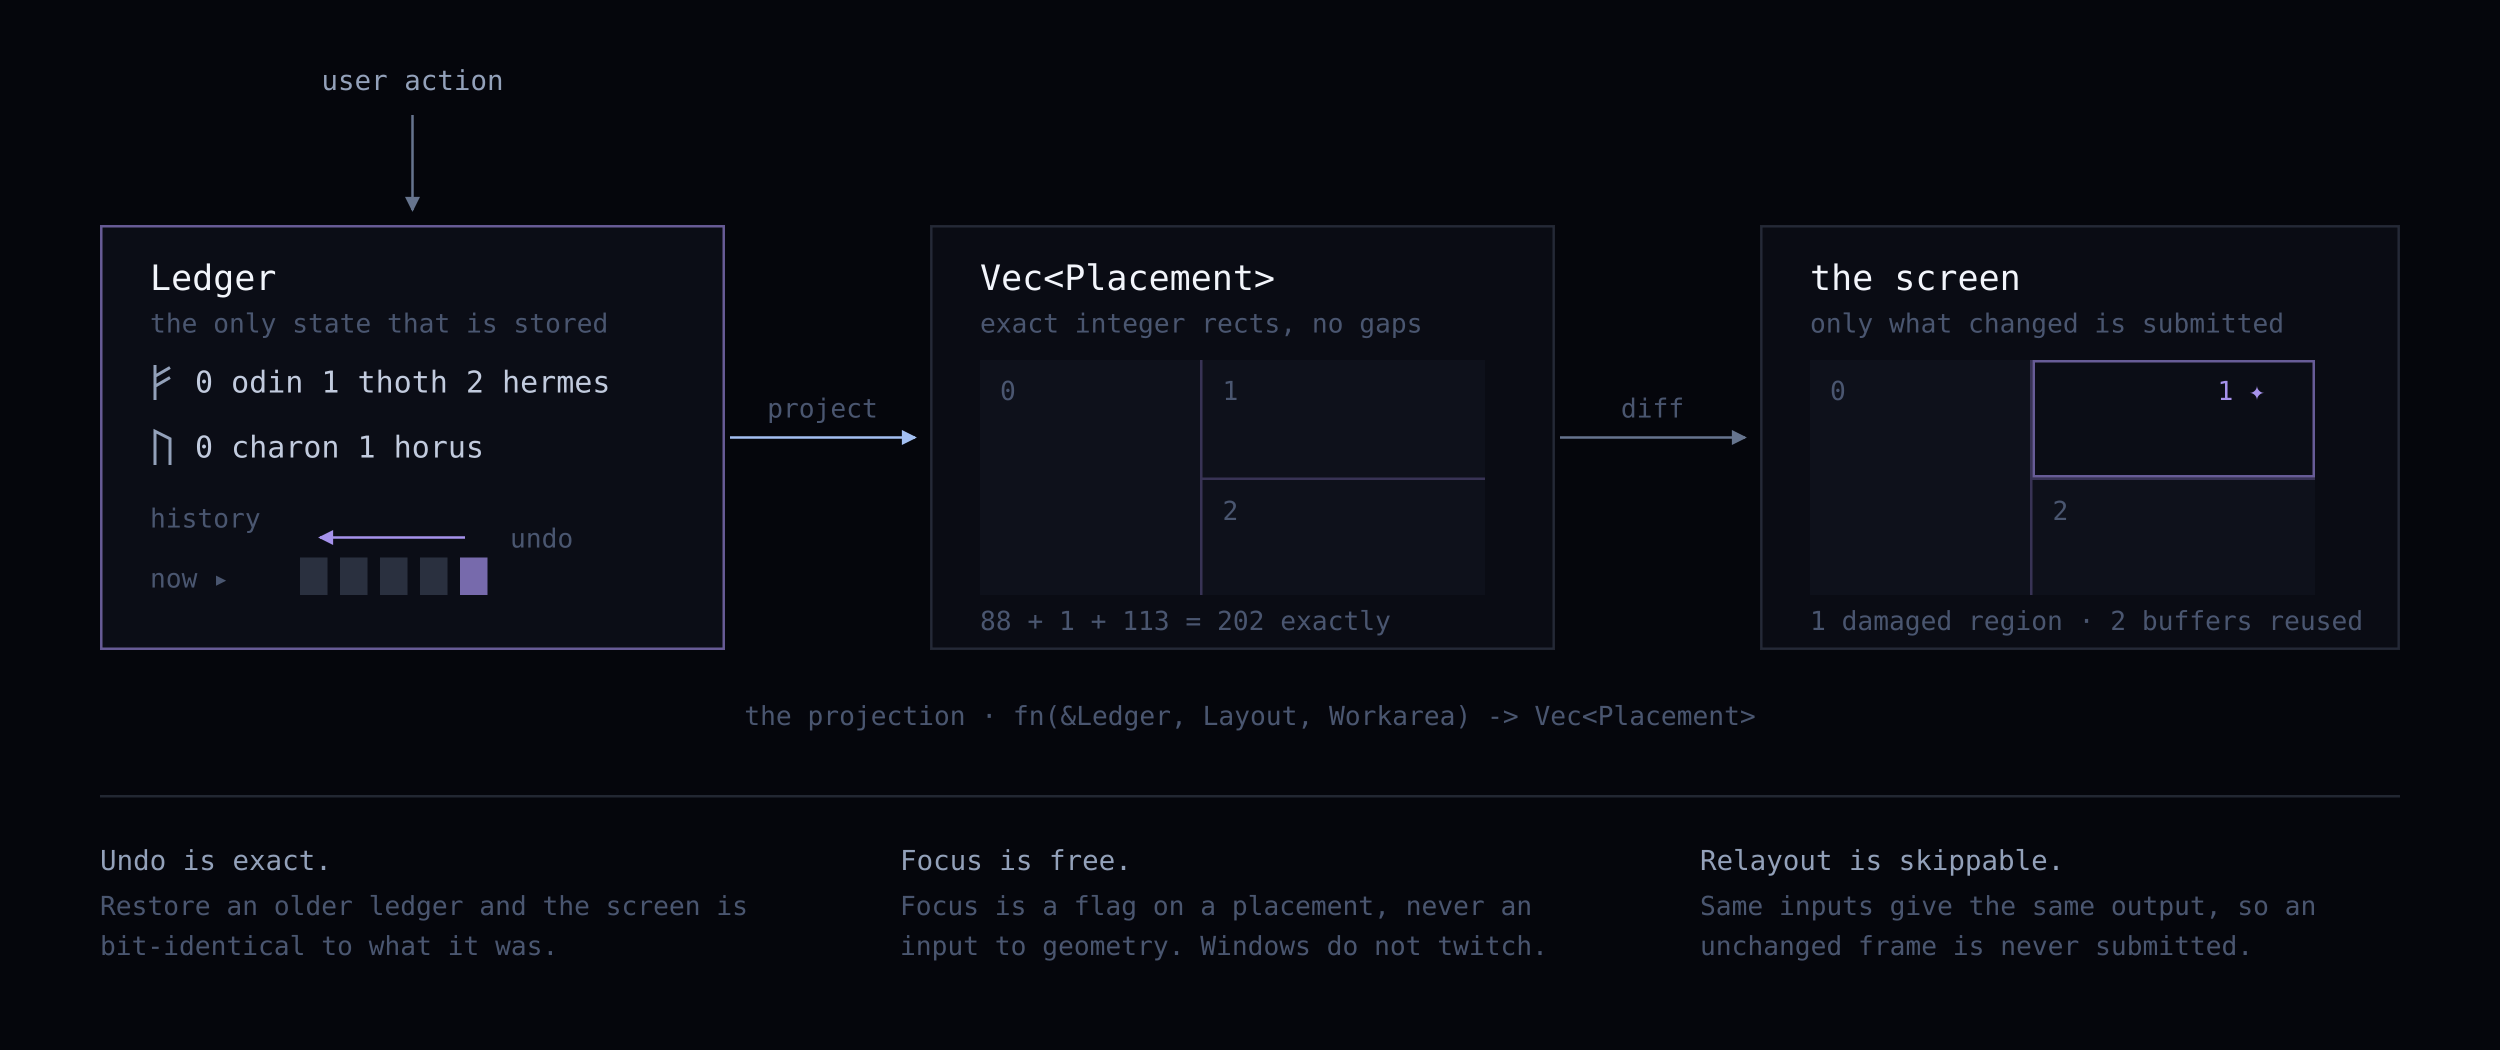
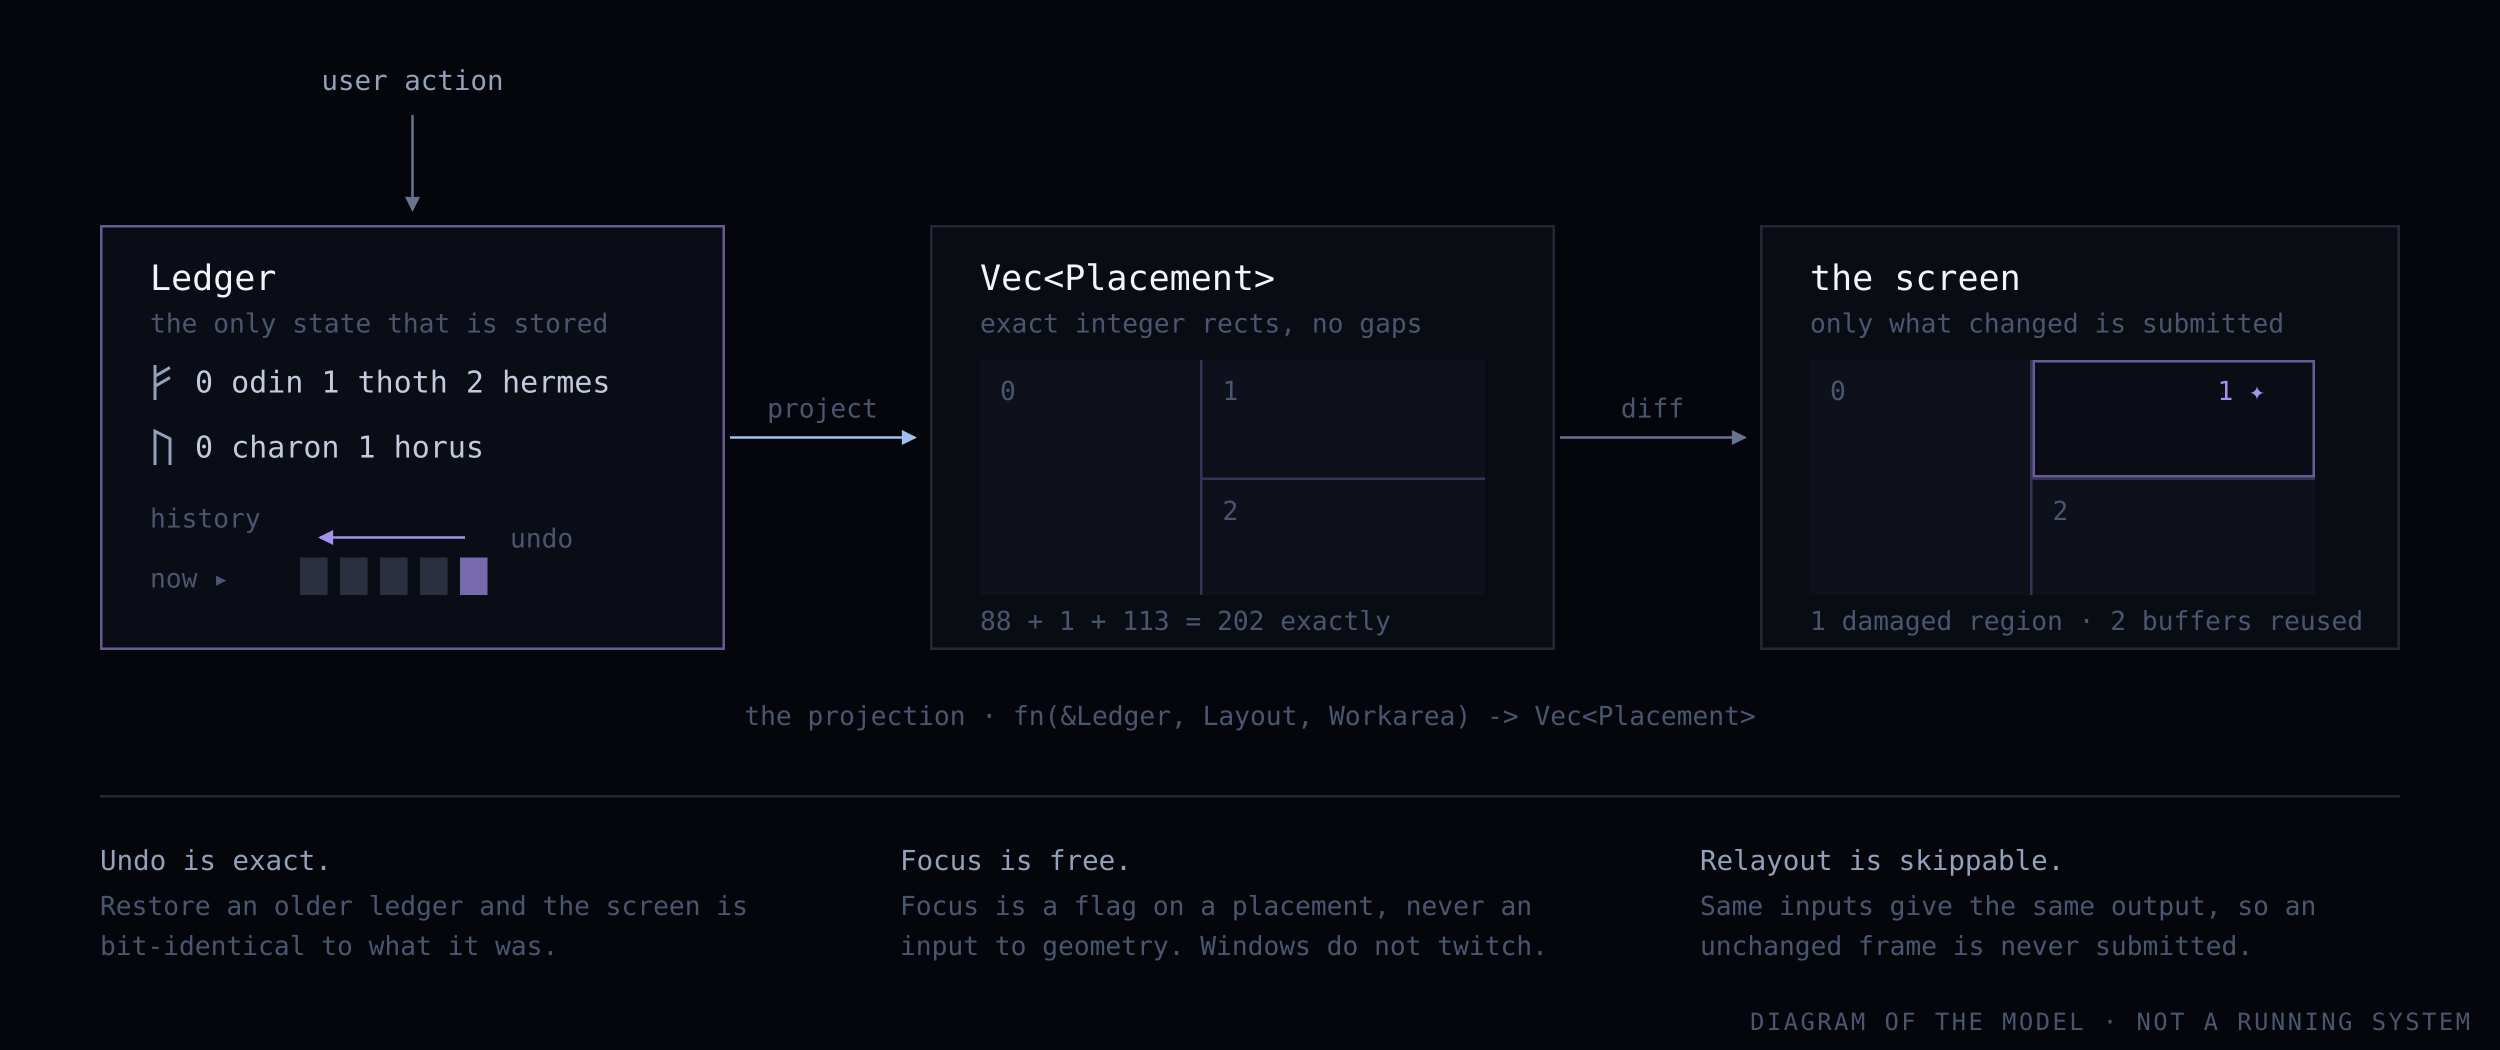
<svg xmlns="http://www.w3.org/2000/svg" viewBox="0 0 1000 420" width="1000" height="420" role="img" aria-label="The ledger is the only stored state. A pure projection turns it into exact integer rectangles, which are diffed against the last frame so only what changed is redrawn. Undo restores an older ledger.">
  <defs>
    <marker id="an" viewBox="0 0 8 8" refX="7" refY="4" markerWidth="6" markerHeight="6" orient="auto">
      <path d="M0,0 L8,4 L0,8 z" fill="#66748e" />
    </marker>
    <marker id="as" viewBox="0 0 8 8" refX="7" refY="4" markerWidth="6" markerHeight="6" orient="auto">
      <path d="M0,0 L8,4 L0,8 z" fill="#a3bff2" />
    </marker>
    <marker id="av" viewBox="0 0 8 8" refX="7" refY="4" markerWidth="6" markerHeight="6" orient="auto">
      <path d="M0,0 L8,4 L0,8 z" fill="#a692ec" />
    </marker>
    <g id="rf" fill="none" stroke="currentColor" stroke-width="1.2">
      <path d="M2,0 L2,14 M2,4.5 L8,1 M2,8.5 L8,5" />
    </g>
    <g id="ru" fill="none" stroke="currentColor" stroke-width="1.2">
      <path d="M2,14 L2,0.5 L8,3.5 L8,14" />
    </g>
  </defs>
  <style>
text{font-family:'IBM Plex Mono','DejaVu Sans Mono','Liberation Mono',ui-monospace,monospace}
.t{font-size:14px;fill:#f2f5fb}.b{font-size:12px;fill:#c2cbde}.m{font-size:11px;fill:#93a1ba}.d{font-size:10.5px;fill:#4a5670}
</style>
  <rect width="1000" height="420" fill="#05060c" />
  <text class="m" x="165" y="36" text-anchor="middle" fill="#66748e">user action</text>
  <path d="M165,46 L165,84" stroke="#66748e" marker-end="url(#an)" />
  <rect x="40.5" y="90.5" width="249" height="169" fill="#0b0d16" stroke="#a692ec" stroke-opacity=".6" />
  <text class="t" x="60" y="116">Ledger</text>
  <text class="d" x="60" y="133">the only state that is stored</text>
  <g color="#93a1ba">
    <use href="#rf" x="60" y="146" />
    <use href="#ru" x="60" y="172" />
  </g>
  <text class="b" x="78" y="157">0 odin   1 thoth   2 hermes</text>
  <text class="b" x="78" y="183" fill="#66748e">0 charon  1 horus</text>
  <text class="d" x="60" y="211" fill="#66748e">history</text>
  <path d="M186,215 L128,215" stroke="#a692ec" marker-end="url(#av)" />
  <text class="d" x="204" y="219" fill="#a692ec">undo</text>
  <g fill="#66748e" fill-opacity=".35">
    <rect x="120" y="223" width="11" height="15" />
    <rect x="136" y="223" width="11" height="15" />
    <rect x="152" y="223" width="11" height="15" />
    <rect x="168" y="223" width="11" height="15" />
  </g>
  <rect x="184" y="223" width="11" height="15" fill="#a692ec" fill-opacity=".7" />
  <text class="d" x="60" y="235">now ▸</text>
  <path d="M292,175 L366,175" stroke="#a3bff2" marker-end="url(#as)" />
  <text class="d" x="329" y="167" text-anchor="middle" fill="#a3bff2">project</text>
  <rect x="372.5" y="90.5" width="249" height="169" fill="#0a0c14" stroke="#66748e" stroke-opacity=".3" />
  <text class="t" x="392" y="116">Vec&lt;Placement&gt;</text>
  <text class="d" x="392" y="133">exact integer rects, no gaps</text>
  <rect x="392" y="144" width="202" height="94" fill="#a692ec" fill-opacity=".3" />
  <rect x="392" y="144" width="88" height="94" fill="#0e111b" />
  <rect x="481" y="144" width="113" height="47" fill="#0e111b" />
  <rect x="481" y="192" width="113" height="46" fill="#0e111b" />
  <g class="d" fill="#66748e">
    <text x="400" y="160">0</text>
    <text x="489" y="160">1</text>
    <text x="489" y="208">2</text>
  </g>
  <text class="d" x="392" y="252">88 + 1 + 113 = 202 exactly</text>
  <path d="M624,175 L698,175" stroke="#66748e" marker-end="url(#an)" />
  <text class="d" x="661" y="167" text-anchor="middle" fill="#66748e">diff</text>
  <rect x="704.5" y="90.5" width="255" height="169" fill="#0a0c14" stroke="#66748e" stroke-opacity=".3" />
  <text class="t" x="724" y="116">the screen</text>
  <text class="d" x="724" y="133">only what changed is submitted</text>
  <rect x="724" y="144" width="202" height="94" fill="#a692ec" fill-opacity=".3" />
  <rect x="724" y="144" width="88" height="94" fill="#0e111b" />
  <rect x="813" y="144" width="113" height="47" fill="#0b0d16" />
  <rect x="813.5" y="144.5" width="112" height="46" fill="none" stroke="#a692ec" stroke-opacity=".6" />
  <rect x="813" y="192" width="113" height="46" fill="#0e111b" />
  <g class="d" fill="#66748e">
    <text x="732" y="160">0</text>
    <text x="887" y="160" fill="#a692ec">1 ✦</text>
    <text x="821" y="208">2</text>
  </g>
  <text class="d" x="724" y="252" fill="#a692ec">1 damaged region · 2 buffers reused</text>
  <text class="d" x="500" y="290" text-anchor="middle" fill="#66748e">the projection · fn(&amp;Ledger, Layout, Workarea) -&gt; Vec&lt;Placement&gt;</text>
  <rect x="40" y="318" width="920" height="1" fill="#66748e" opacity=".3" />
  <text class="m" x="40" y="348" fill="#f2f5fb">Undo is exact.</text>
  <text class="d" x="40" y="366">Restore an older ledger and the screen is</text>
  <text class="d" x="40" y="382">bit-identical to what it was.</text>
  <text class="m" x="360" y="348" fill="#f2f5fb">Focus is free.</text>
  <text class="d" x="360" y="366">Focus is a flag on a placement, never an</text>
  <text class="d" x="360" y="382">input to geometry. Windows do not twitch.</text>
  <text class="m" x="680" y="348" fill="#f2f5fb">Relayout is skippable.</text>
  <text class="d" x="680" y="366">Same inputs give the same output, so an</text>
  <text class="d" x="680" y="382">unchanged frame is never submitted.</text>
+   <g id="concept-label" aria-hidden="true">
+     <text x="988" y="412" text-anchor="end" font-family="IBM Plex Mono, DejaVu Sans Mono, monospace" font-size="9.5" fill="#4a5670" letter-spacing="1">DIAGRAM OF THE MODEL · NOT A RUNNING SYSTEM</text>
+   </g>
</svg>
